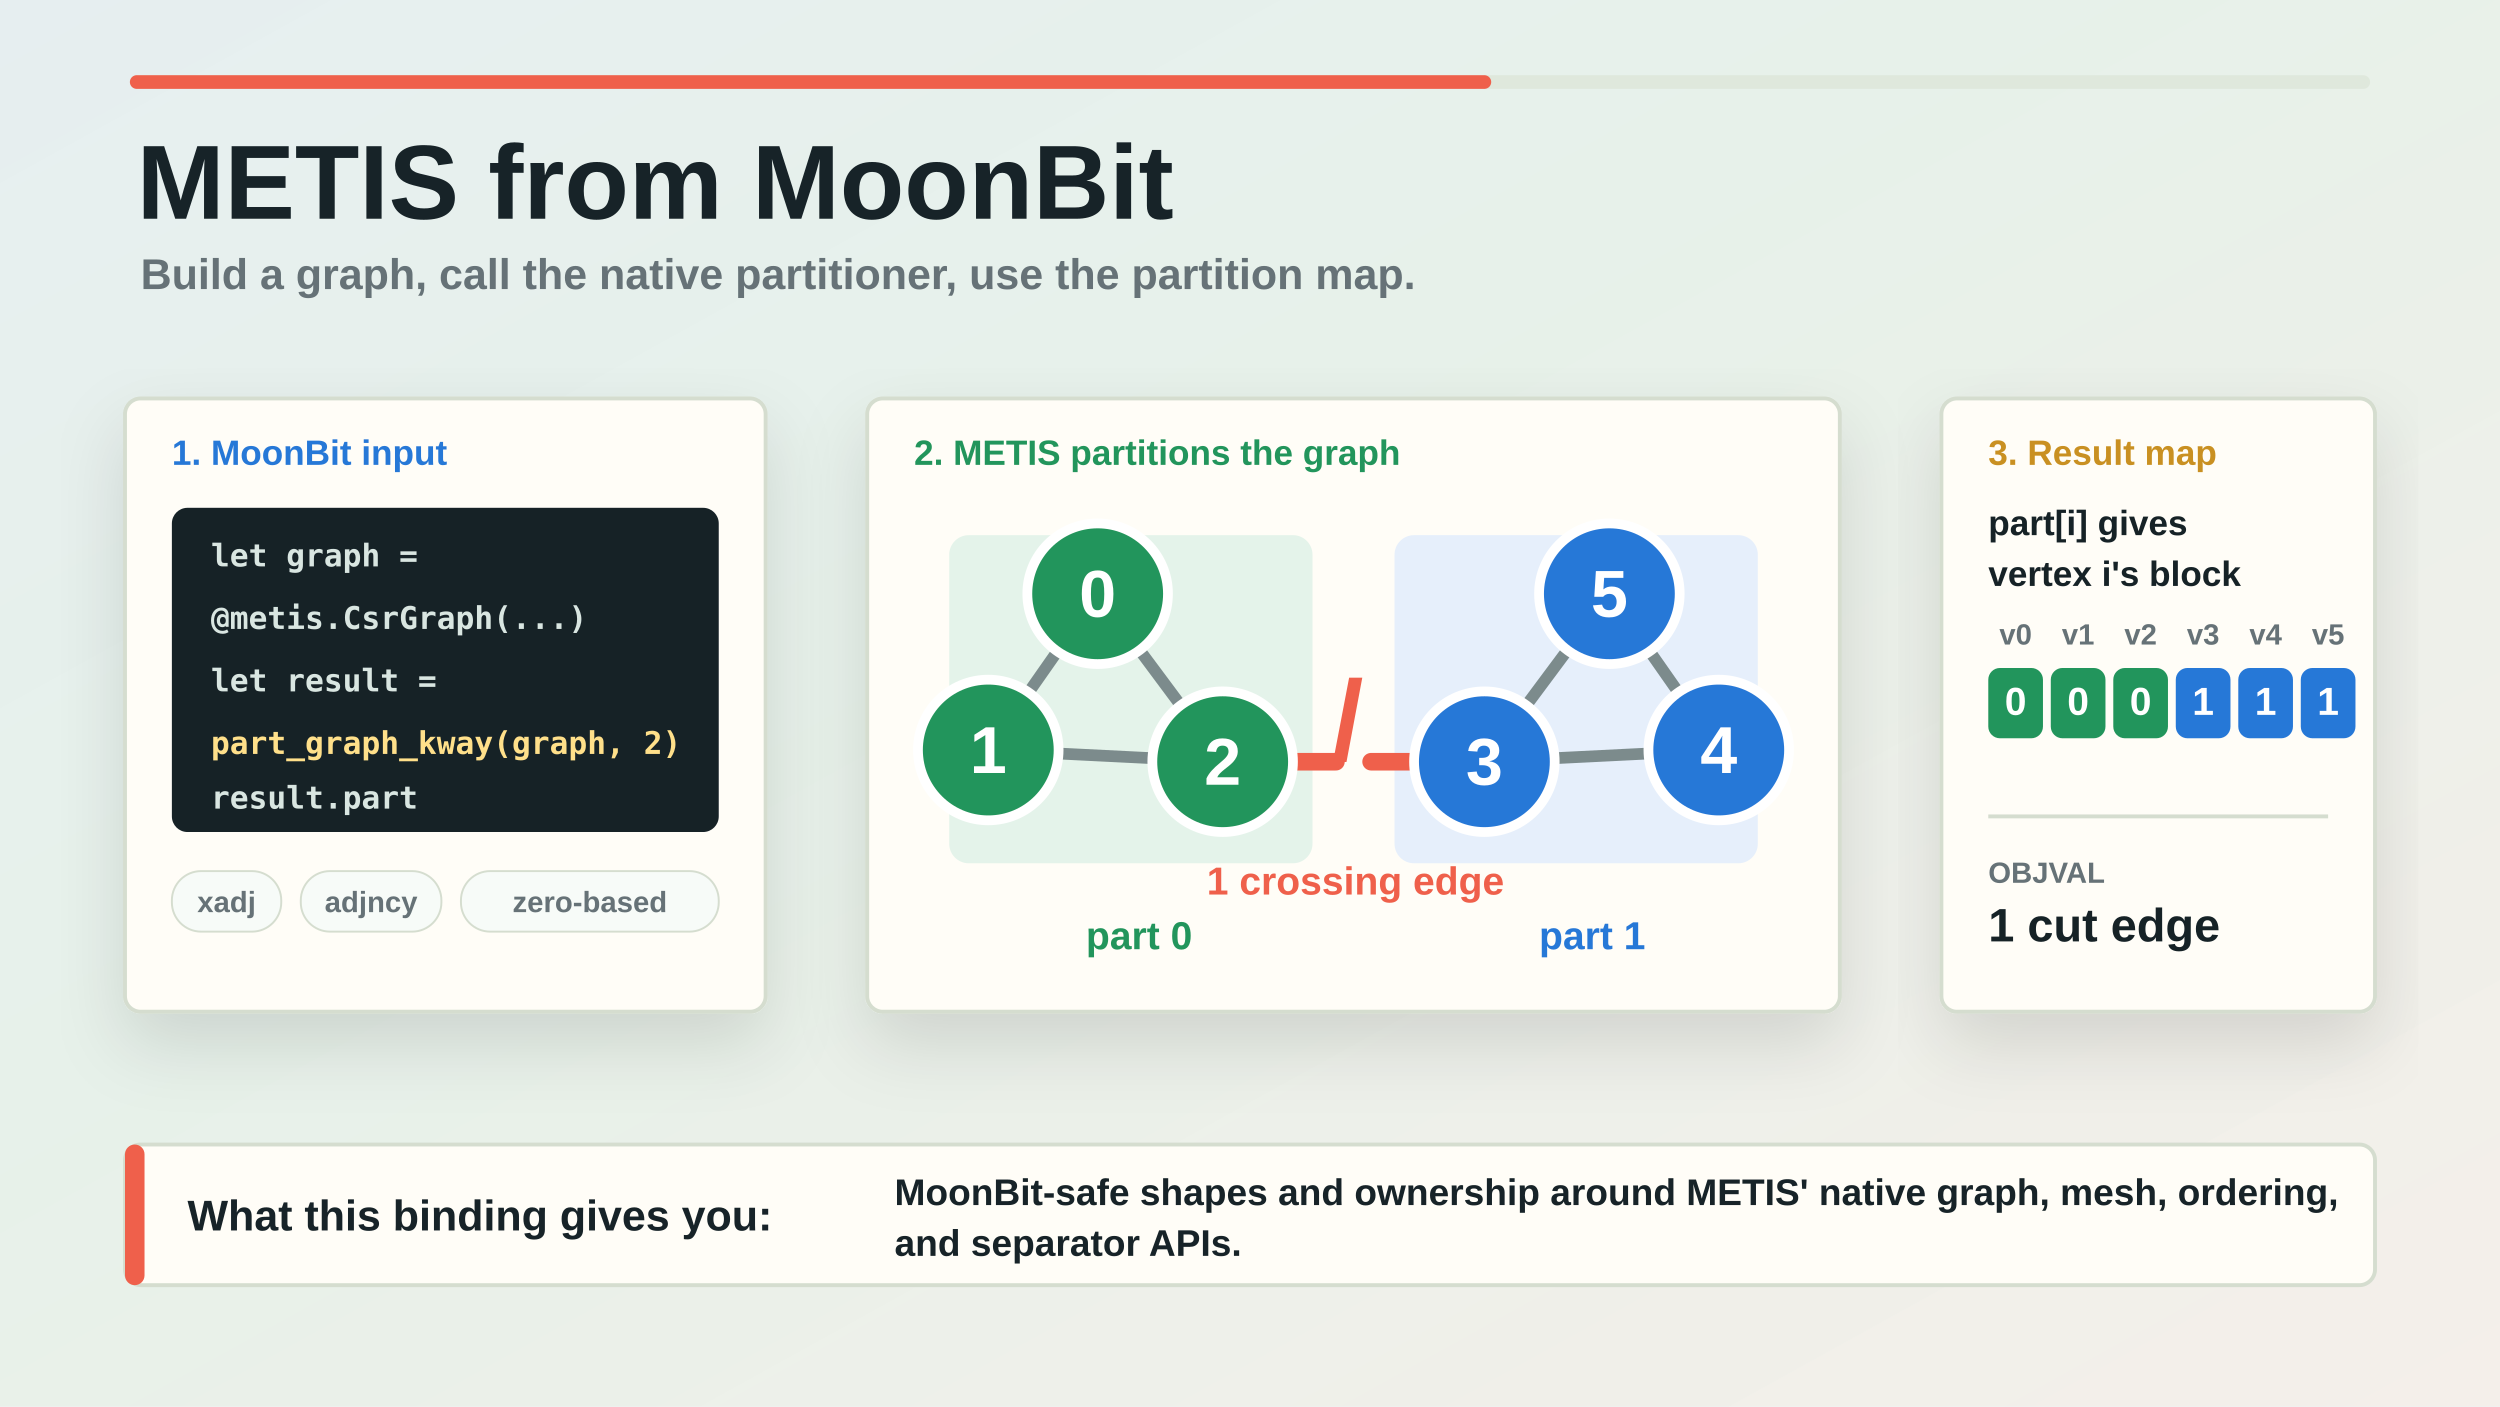
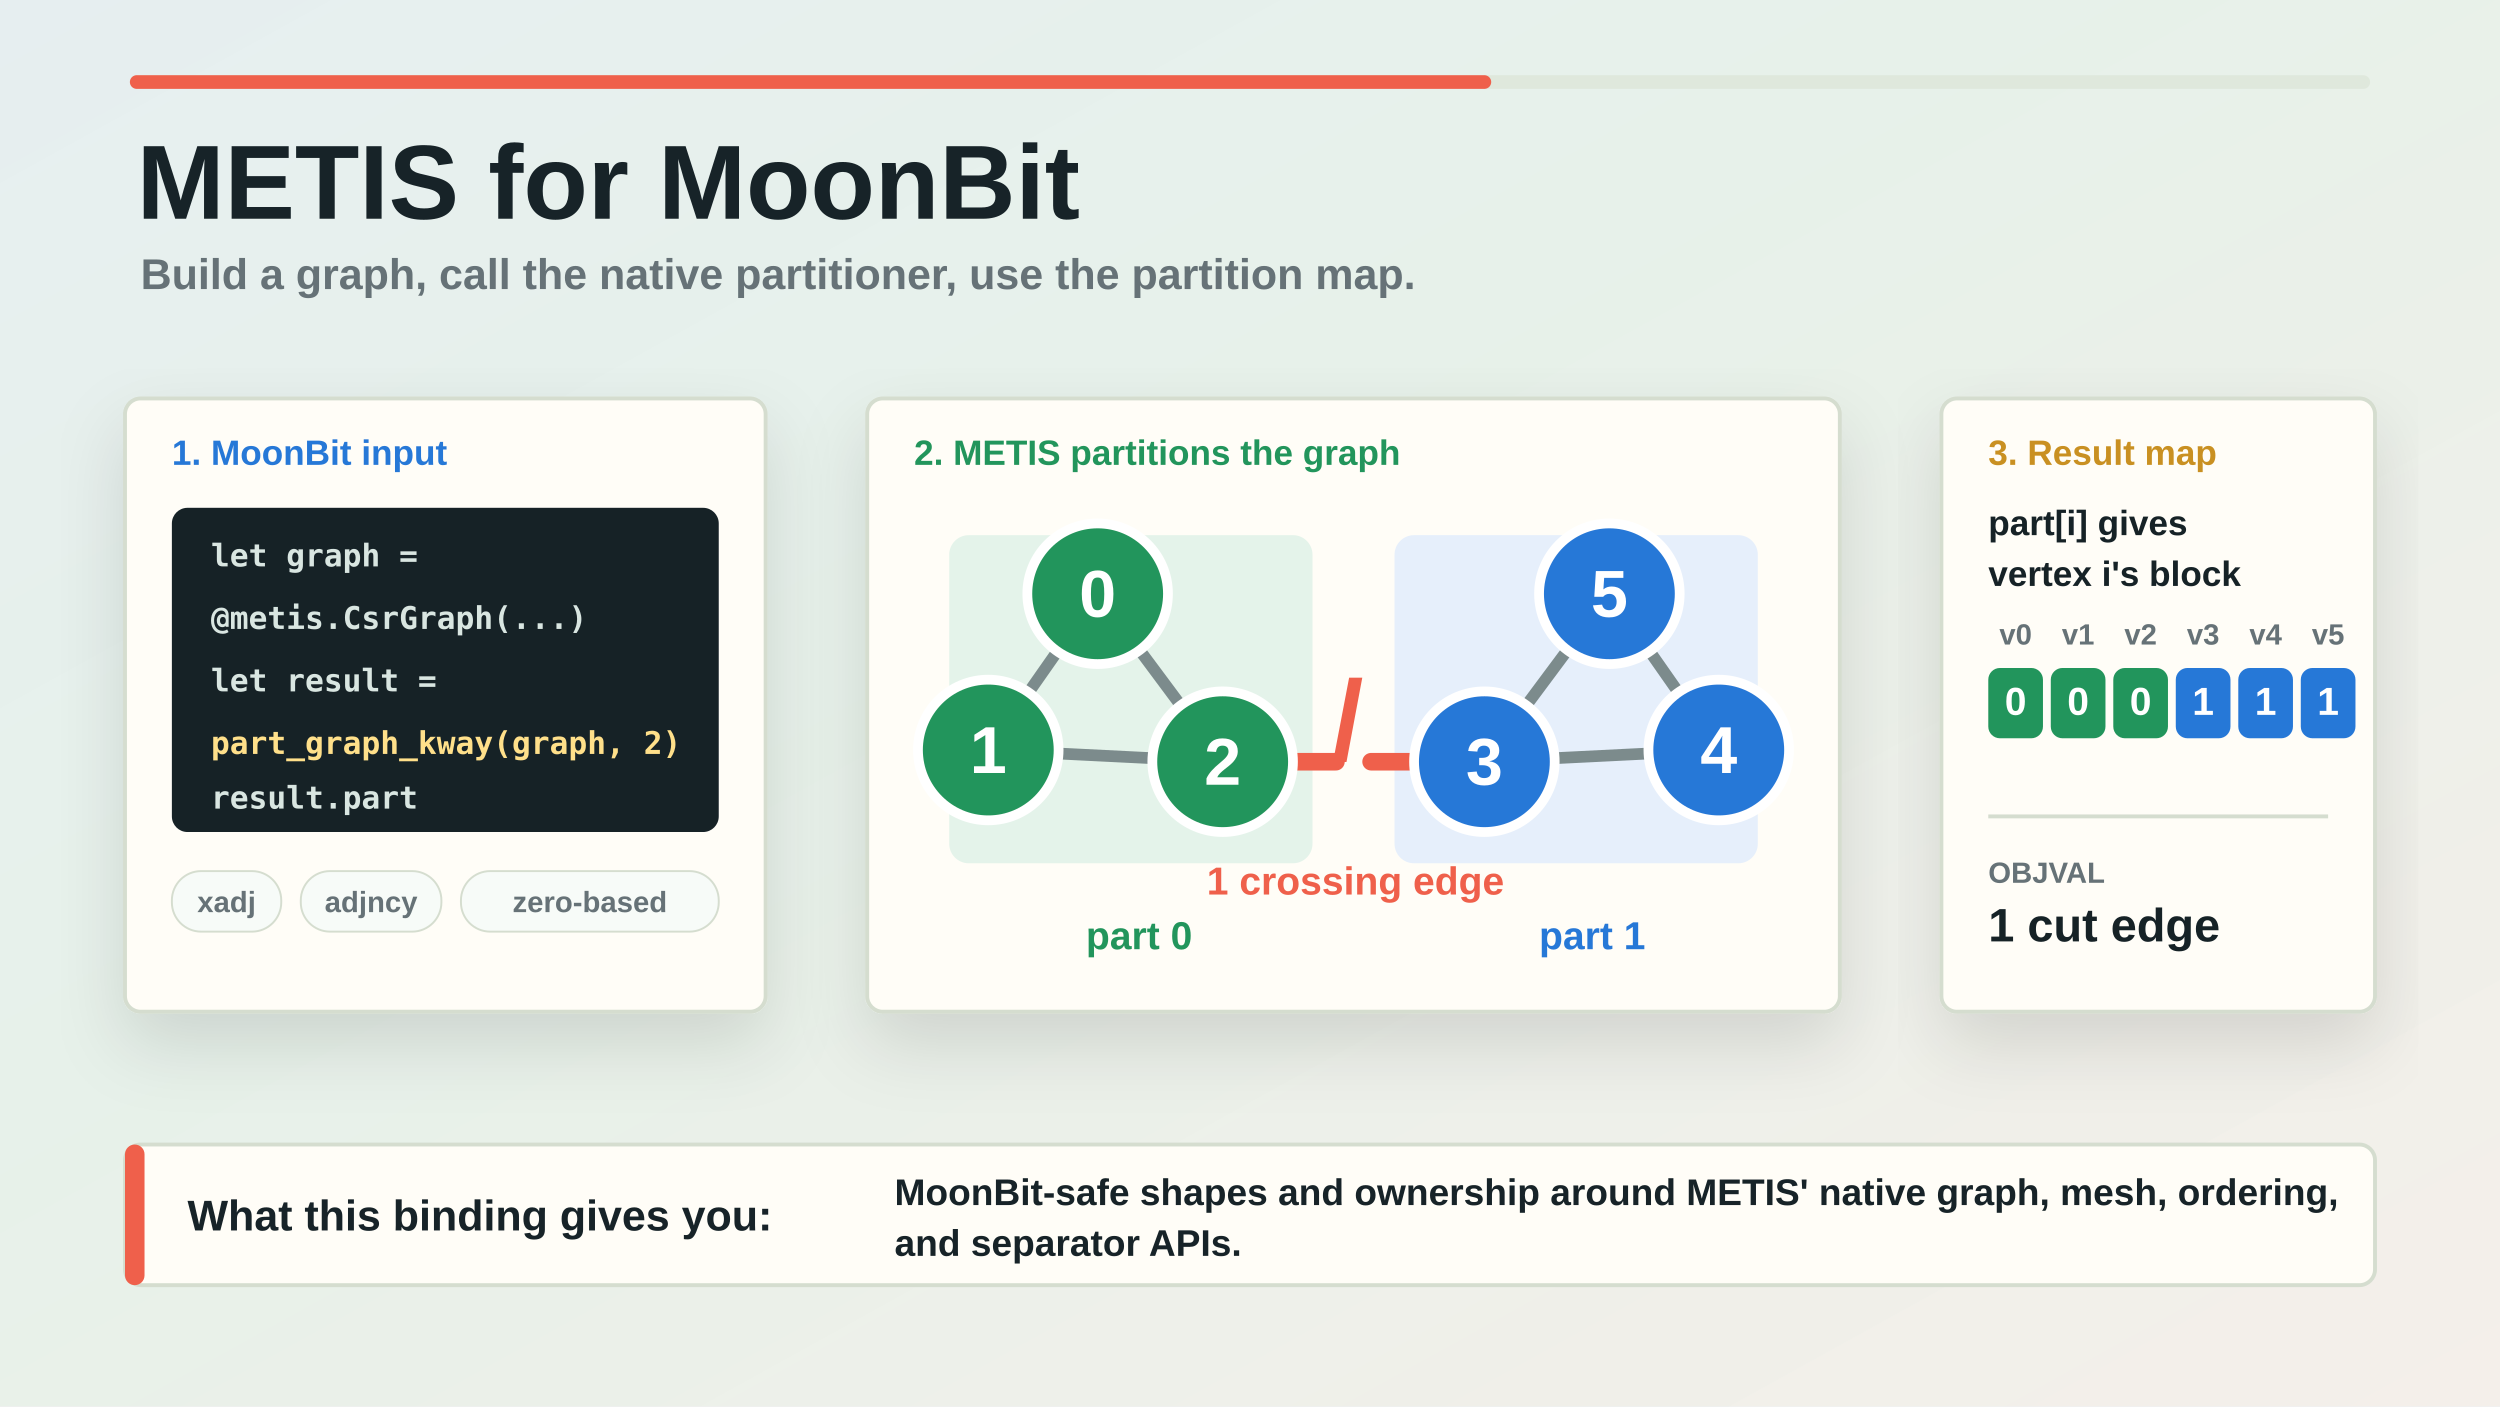
<svg xmlns="http://www.w3.org/2000/svg" width="1280" height="720" viewBox="0 0 1280 720" role="img" aria-labelledby="title desc">
  <defs>
    <linearGradient id="bg" x1="0" y1="0" x2="1" y2="1">
      <stop offset="0" stop-color="#2878d7" stop-opacity="0.07" />
      <stop offset="0.48" stop-color="#24955b" stop-opacity="0.06" />
      <stop offset="1" stop-color="#ef604b" stop-opacity="0.05" />
    </linearGradient>
    <filter id="shadow" x="-10%" y="-10%" width="120%" height="130%">
      <feDropShadow dx="0" dy="16" stdDeviation="18" flood-color="#172328" flood-opacity="0.12" />
    </filter>
    <style>
      .title { font: 900 54px Arial, sans-serif; fill: #172328; }
      .subtitle { font: 700 22px Arial, sans-serif; fill: #667277; }
      .label { font: 800 18px Arial, sans-serif; fill: #172328; }
      .small { font: 700 15px Arial, sans-serif; fill: #667277; }
      .mono { font: 700 16px Menlo, Consolas, monospace; fill: #d9e6e1; }
      .mono-hot { font: 800 16px Menlo, Consolas, monospace; fill: #ffe08a; }
      .metric-label { font: 900 15px Arial, sans-serif; fill: #667277; }
      .metric-value { font: 900 24px Arial, sans-serif; fill: #172328; }
      .node-label { font: 900 34px Arial, sans-serif; fill: #fff; text-anchor: middle; dominant-baseline: central; }
      .partition-label { font: 900 20px Arial, sans-serif; }
    </style>
  </defs>
  <rect width="1280" height="720" fill="#f4f7f2" />
  <rect width="1280" height="720" fill="url(#bg)" />
  <path d="M70 42H1210" stroke="#dfe8dc" stroke-width="7" stroke-linecap="round" />
  <path d="M70 42H760" stroke="#ef604b" stroke-width="7" stroke-linecap="round" />
-   <text x="70" y="112" class="title">METIS from MoonBit</text>
+   <text x="70" y="112" class="title">METIS for MoonBit</text>
  <text x="72" y="148" class="subtitle">Build a graph, call the native partitioner, use the partition map.</text>
  <g filter="url(#shadow)">
    <rect x="64" y="204" width="328" height="314" rx="8" fill="#fffdf7" stroke="#d5ddcf" stroke-width="2" />
    <text x="88" y="238" font-family="Arial, sans-serif" font-size="18" font-weight="900" fill="#2878d7">1. MoonBit input</text>
    <rect x="88" y="260" width="280" height="166" rx="8" fill="#172328" />
    <text x="108" y="290" class="mono">let graph =</text>
    <text x="108" y="322" class="mono">  @metis.CsrGraph(...)</text>
    <text x="108" y="354" class="mono">let result =</text>
    <text x="108" y="386" class="mono-hot">  part_graph_kway(graph, 2)</text>
    <text x="108" y="414" class="mono">result.part</text>
    <rect x="88" y="446" width="56" height="31" rx="15" fill="#f7fbf8" stroke="#d5ddcf" />
    <text x="116" y="467" class="small" text-anchor="middle">xadj</text>
    <rect x="154" y="446" width="72" height="31" rx="15" fill="#f7fbf8" stroke="#d5ddcf" />
    <text x="190" y="467" class="small" text-anchor="middle">adjncy</text>
    <rect x="236" y="446" width="132" height="31" rx="15" fill="#f7fbf8" stroke="#d5ddcf" />
    <text x="302" y="467" class="small" text-anchor="middle">zero-based</text>
  </g>
  <g filter="url(#shadow)">
    <rect x="444" y="204" width="498" height="314" rx="8" fill="#fffdf7" stroke="#d5ddcf" stroke-width="2" />
    <text x="468" y="238" font-family="Arial, sans-serif" font-size="18" font-weight="900" fill="#24955b">2. METIS partitions the graph</text>
    <rect x="486" y="274" width="186" height="168" rx="10" fill="#e4f3ea" />
    <rect x="714" y="274" width="186" height="168" rx="10" fill="#e6effb" />
    <line x1="562" y1="304" x2="506" y2="384" stroke="#7c8b8c" stroke-width="6" stroke-linecap="round" />
    <line x1="562" y1="304" x2="626" y2="390" stroke="#7c8b8c" stroke-width="6" stroke-linecap="round" />
    <line x1="506" y1="384" x2="626" y2="390" stroke="#7c8b8c" stroke-width="6" stroke-linecap="round" />
    <line x1="760" y1="390" x2="880" y2="384" stroke="#7c8b8c" stroke-width="6" stroke-linecap="round" />
    <line x1="760" y1="390" x2="824" y2="304" stroke="#7c8b8c" stroke-width="6" stroke-linecap="round" />
    <line x1="824" y1="304" x2="880" y2="384" stroke="#7c8b8c" stroke-width="6" stroke-linecap="round" />
    <line x1="626" y1="390" x2="684" y2="390" stroke="#ef604b" stroke-width="9" stroke-linecap="round" />
    <line x1="702" y1="390" x2="760" y2="390" stroke="#ef604b" stroke-width="9" stroke-linecap="round" />
    <text x="690" y="389" font-family="Arial, sans-serif" font-size="58" font-weight="900" fill="#ef604b" text-anchor="middle">/</text>
    <text x="694" y="458" font-family="Arial, sans-serif" font-size="20" font-weight="900" fill="#ef604b" text-anchor="middle">1 crossing edge</text>
    <g>
      <circle cx="562" cy="304" r="36" fill="#24955b" stroke="#fff" stroke-width="5" />
      <text x="562" y="304" class="node-label">0</text>
      <circle cx="506" cy="384" r="36" fill="#24955b" stroke="#fff" stroke-width="5" />
      <text x="506" y="384" class="node-label">1</text>
      <circle cx="626" cy="390" r="36" fill="#24955b" stroke="#fff" stroke-width="5" />
      <text x="626" y="390" class="node-label">2</text>
      <circle cx="760" cy="390" r="36" fill="#2878d7" stroke="#fff" stroke-width="5" />
      <text x="760" y="390" class="node-label">3</text>
      <circle cx="880" cy="384" r="36" fill="#2878d7" stroke="#fff" stroke-width="5" />
      <text x="880" y="384" class="node-label">4</text>
      <circle cx="824" cy="304" r="36" fill="#2878d7" stroke="#fff" stroke-width="5" />
      <text x="824" y="304" class="node-label">5</text>
    </g>
    <text x="556" y="486" class="partition-label" fill="#24955b">part 0</text>
    <text x="788" y="486" class="partition-label" fill="#2878d7">part 1</text>
  </g>
  <g filter="url(#shadow)">
    <rect x="994" y="204" width="222" height="314" rx="8" fill="#fffdf7" stroke="#d5ddcf" stroke-width="2" />
    <text x="1018" y="238" font-family="Arial, sans-serif" font-size="18" font-weight="900" fill="#c99020">3. Result map</text>
    <text x="1018" y="274" class="label">part[i] gives</text>
    <text x="1018" y="300" class="label">vertex i's block</text>
    <g transform="translate(1018 330)">
      <text x="14" y="0" class="small" text-anchor="middle">v0</text>
      <text x="46" y="0" class="small" text-anchor="middle">v1</text>
      <text x="78" y="0" class="small" text-anchor="middle">v2</text>
      <text x="110" y="0" class="small" text-anchor="middle">v3</text>
      <text x="142" y="0" class="small" text-anchor="middle">v4</text>
      <text x="174" y="0" class="small" text-anchor="middle">v5</text>
      <rect x="0" y="12" width="28" height="36" rx="6" fill="#24955b" />
      <rect x="32" y="12" width="28" height="36" rx="6" fill="#24955b" />
      <rect x="64" y="12" width="28" height="36" rx="6" fill="#24955b" />
      <rect x="96" y="12" width="28" height="36" rx="6" fill="#2878d7" />
      <rect x="128" y="12" width="28" height="36" rx="6" fill="#2878d7" />
      <rect x="160" y="12" width="28" height="36" rx="6" fill="#2878d7" />
      <text x="14" y="36" font-family="Arial, sans-serif" font-size="20" font-weight="900" fill="#fff" text-anchor="middle">0</text>
      <text x="46" y="36" font-family="Arial, sans-serif" font-size="20" font-weight="900" fill="#fff" text-anchor="middle">0</text>
      <text x="78" y="36" font-family="Arial, sans-serif" font-size="20" font-weight="900" fill="#fff" text-anchor="middle">0</text>
      <text x="110" y="36" font-family="Arial, sans-serif" font-size="20" font-weight="900" fill="#fff" text-anchor="middle">1</text>
      <text x="142" y="36" font-family="Arial, sans-serif" font-size="20" font-weight="900" fill="#fff" text-anchor="middle">1</text>
      <text x="174" y="36" font-family="Arial, sans-serif" font-size="20" font-weight="900" fill="#fff" text-anchor="middle">1</text>
    </g>
    <line x1="1018" y1="418" x2="1192" y2="418" stroke="#d5ddcf" stroke-width="2" />
    <text x="1018" y="452" class="metric-label">OBJVAL</text>
    <text x="1018" y="482" class="metric-value">1 cut edge</text>
  </g>
  <g>
    <rect x="64" y="586" width="1152" height="72" rx="8" fill="#fffdf7" stroke="#d5ddcf" stroke-width="2" />
    <rect x="64" y="586" width="10" height="72" rx="5" fill="#ef604b" />
    <text x="96" y="630" font-family="Arial, sans-serif" font-size="22" font-weight="900" fill="#172328">What this binding gives you:</text>
    <text x="458" y="617" font-family="Arial, sans-serif" font-size="19" font-weight="800" fill="#172328">MoonBit-safe shapes and ownership around METIS' native graph, mesh, ordering,</text>
    <text x="458" y="643" font-family="Arial, sans-serif" font-size="19" font-weight="800" fill="#172328">and separator APIs.</text>
  </g>
</svg>
